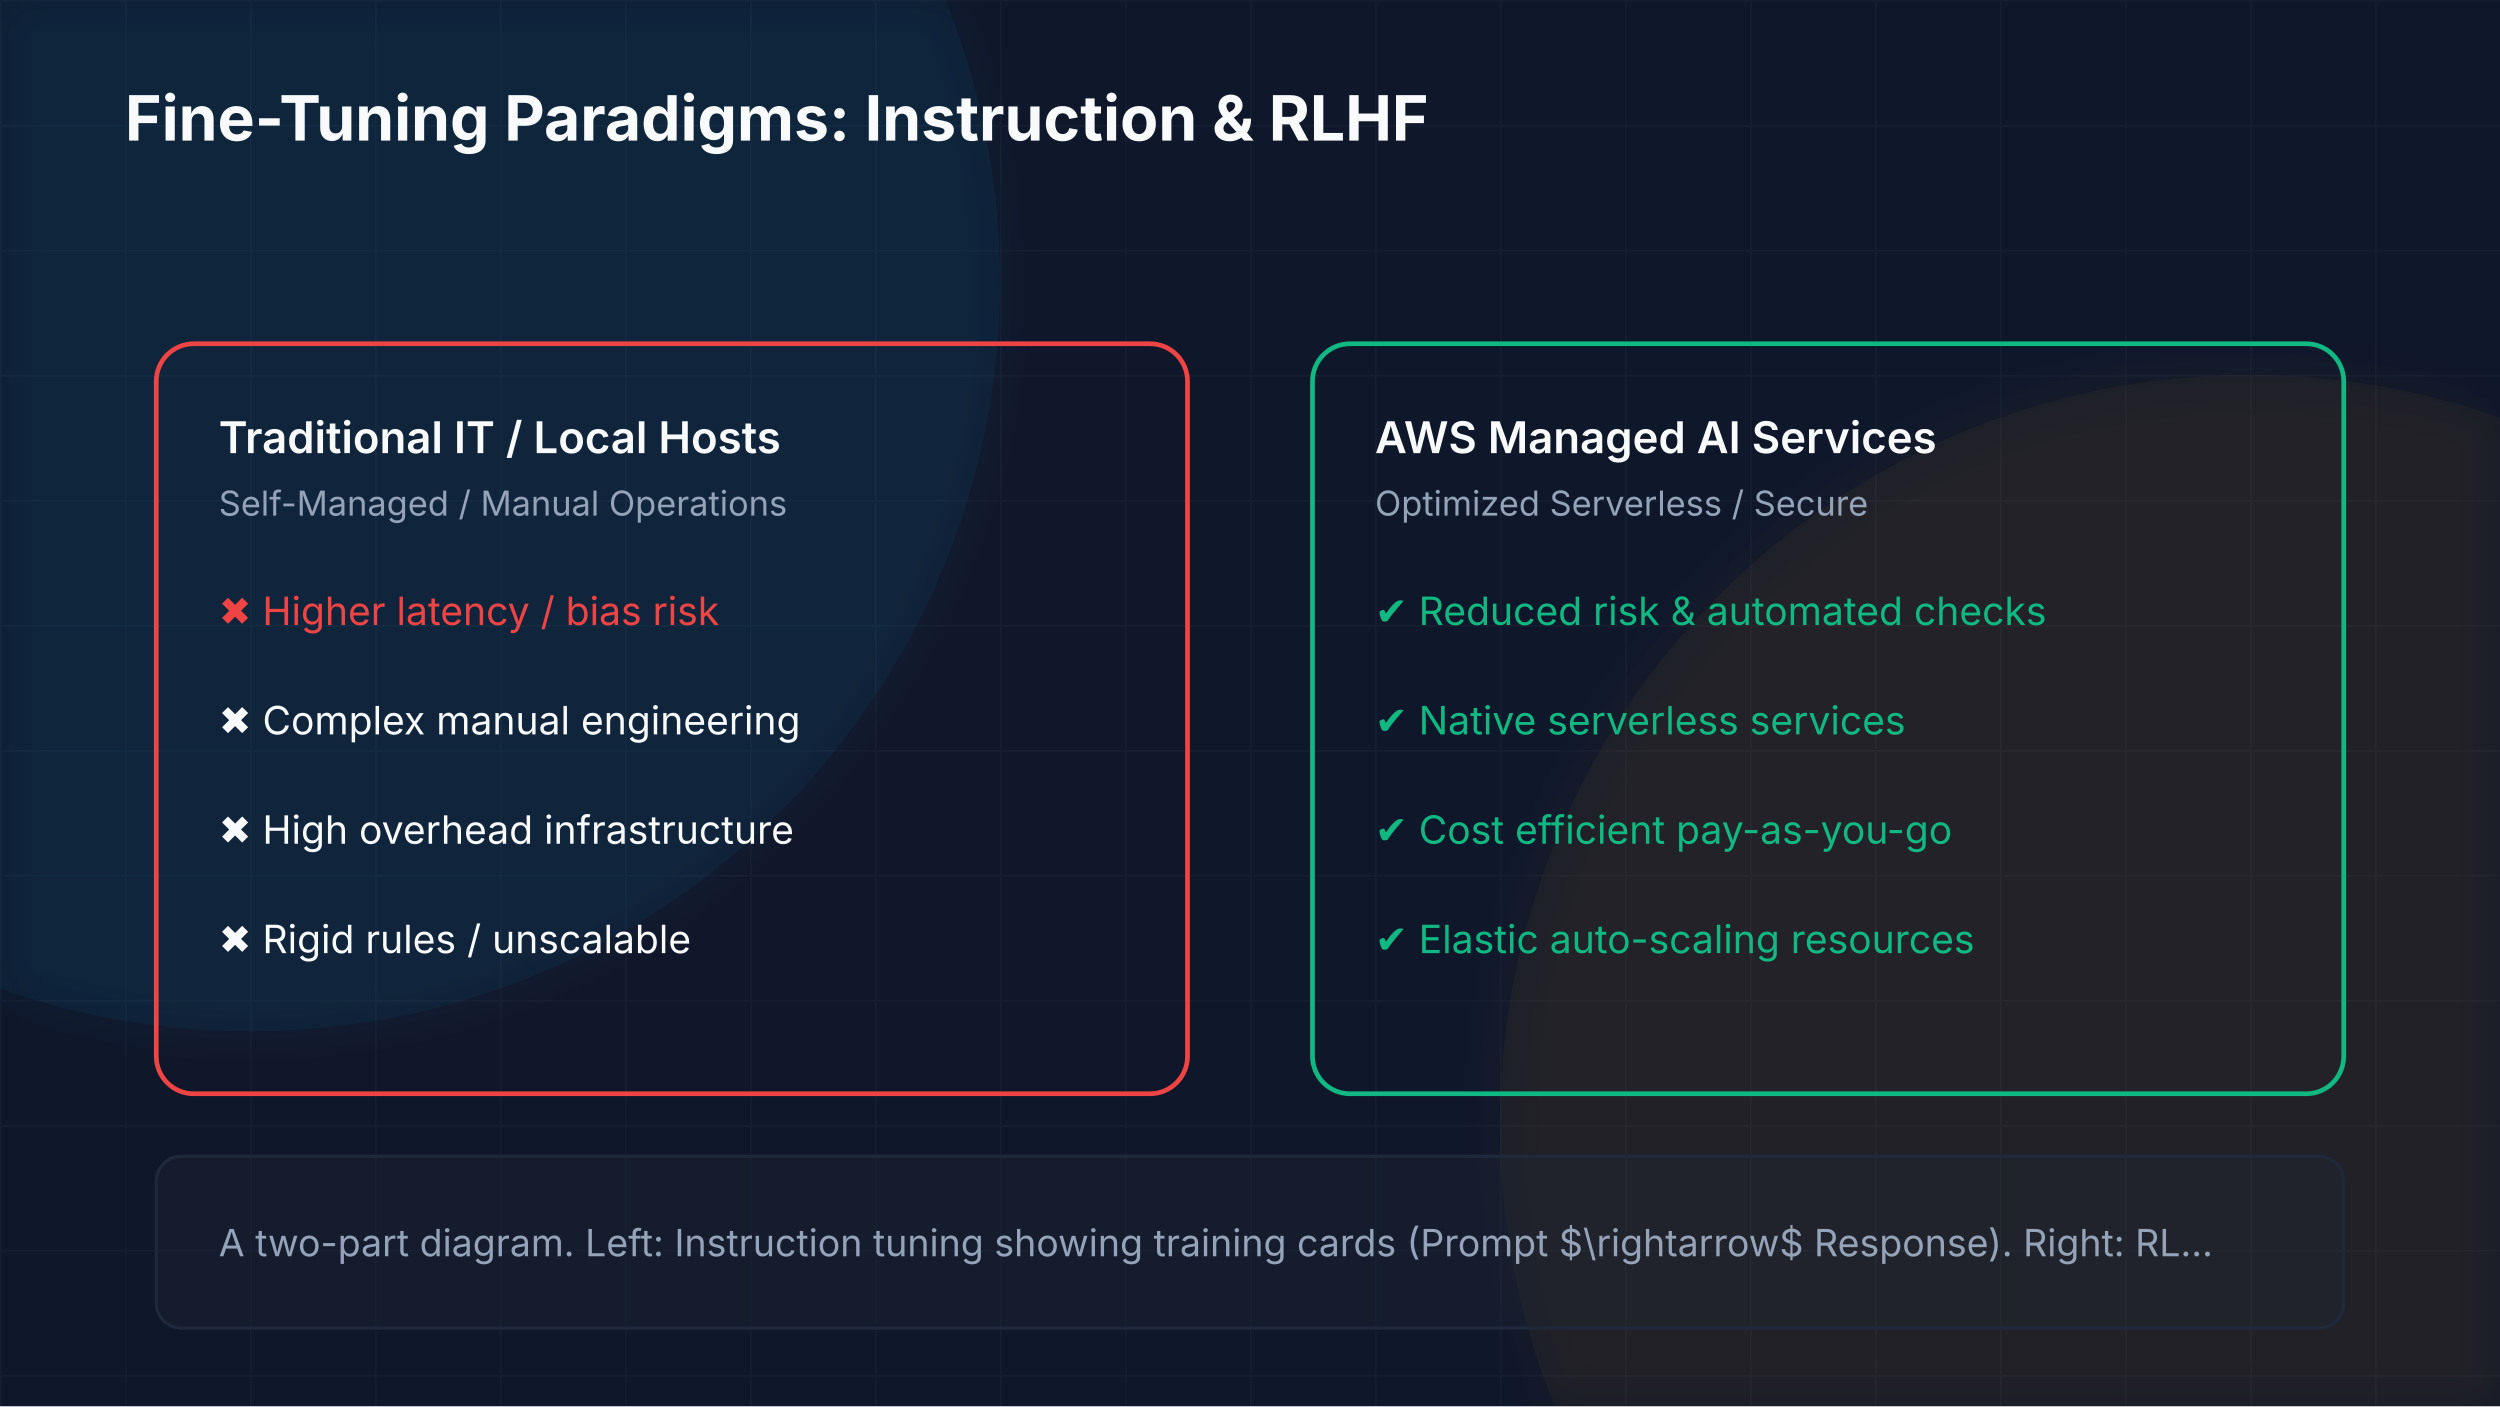
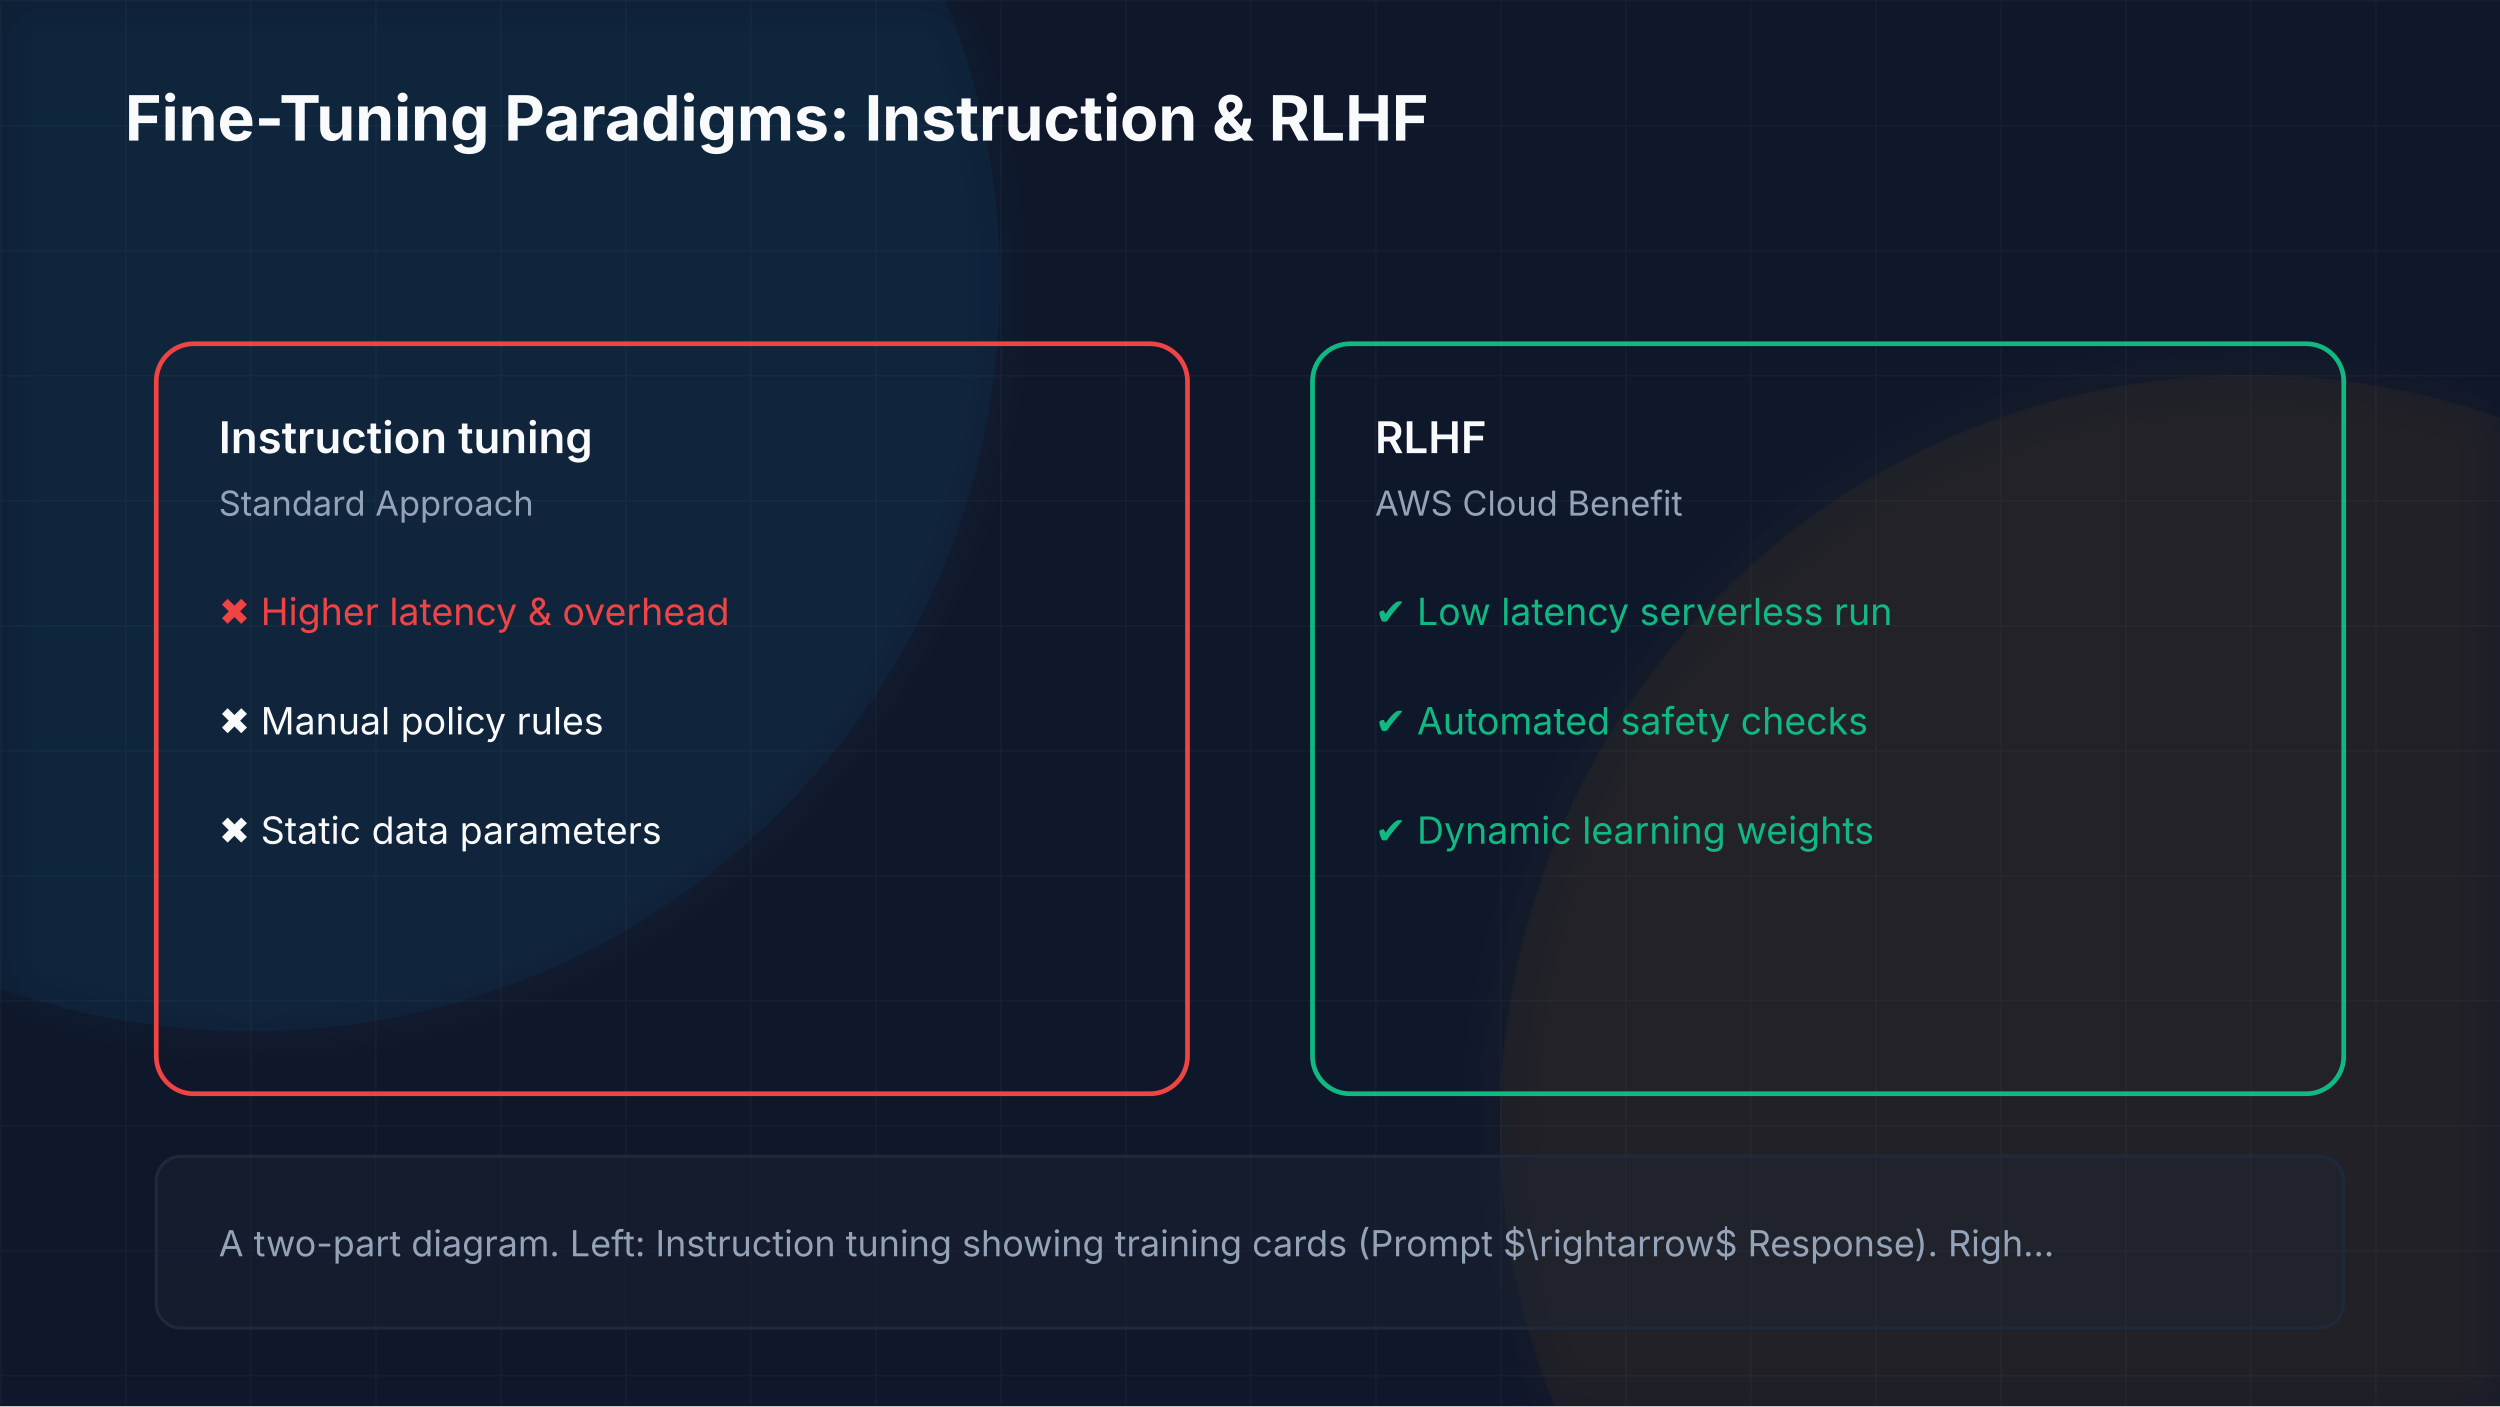
<svg xmlns="http://www.w3.org/2000/svg" viewBox="0 0 800 450" width="100%" height="100%">
  <defs>
    <linearGradient id="aws-orange" x1="0%" y1="0%" x2="100%" y2="100%">
      <stop offset="0%" stop-color="#FF9900" />
      <stop offset="100%" stop-color="#FFC400" />
    </linearGradient>
    <linearGradient id="cloud-blue" x1="0%" y1="0%" x2="100%" y2="100%">
      <stop offset="0%" stop-color="#00A3E0" />
      <stop offset="100%" stop-color="#1D70B8" />
    </linearGradient>
    <linearGradient id="success-green" x1="0%" y1="0%" x2="100%" y2="100%">
      <stop offset="0%" stop-color="#10B981" />
      <stop offset="100%" stop-color="#059669" />
    </linearGradient>
    <linearGradient id="alert-red" x1="0%" y1="0%" x2="100%" y2="100%">
      <stop offset="0%" stop-color="#EF4444" />
      <stop offset="100%" stop-color="#DC2626" />
    </linearGradient>
    <linearGradient id="warning-gold" x1="0%" y1="0%" x2="100%" y2="100%">
      <stop offset="0%" stop-color="#F59E0B" />
      <stop offset="100%" stop-color="#D97706" />
    </linearGradient>
    <linearGradient id="dark-card" x1="0%" y1="0%" x2="0%" y2="100%">
      <stop offset="0%" stop-color="#1E293B" />
      <stop offset="100%" stop-color="#0F172A" />
    </linearGradient>
    <linearGradient id="purple-glow" x1="0%" y1="0%" x2="100%" y2="100%">
      <stop offset="0%" stop-color="#8B5CF6" />
      <stop offset="100%" stop-color="#6D28D9" />
    </linearGradient>
    <filter id="glow-orange" x="-20%" y="-20%" width="140%" height="140%">
      <feGaussianBlur stdDeviation="8" result="blur" />
      <feComposite in="SourceGraphic" in2="blur" operator="over" />
    </filter>
    <filter id="glow-blue" x="-20%" y="-20%" width="140%" height="140%">
      <feGaussianBlur stdDeviation="8" result="blur" />
      <feComposite in="SourceGraphic" in2="blur" operator="over" />
    </filter>
    <pattern id="grid" width="40" height="40" patternUnits="userSpaceOnUse">
      <path d="M 40 0 L 0 0 0 40" fill="none" stroke="rgba(148, 163, 184, 0.05)" stroke-width="1" />
    </pattern>
  </defs>
  <rect width="800" height="450" fill="#0F172A" />
  <rect width="800" height="450" fill="url(#grid)" />
  <circle cx="80.0" cy="90.0" r="240.0" fill="rgba(0, 163, 224, 0.05)" filter="url(#glow-blue)" />
  <circle cx="720.0" cy="360.0" r="240.0" fill="rgba(255, 153, 0, 0.04)" filter="url(#glow-orange)" />
  <text x="40" y="45" font-family="Inter, system-ui, sans-serif" font-size="20" font-weight="700" fill="#F8FAFC">Fine-Tuning Paradigms: Instruction &amp; RLHF</text>
  <rect x="50" y="110" width="330" height="240" rx="12" fill="rgba(239, 68, 68, 0.01)" stroke="#EF4444" stroke-width="1.5" />
-   <text x="70" y="145" font-family="Inter, system-ui, sans-serif" font-size="14" font-weight="600" fill="#F8FAFC">Traditional IT / Local Hosts</text>
-   <text x="70" y="165" font-family="Inter, system-ui, sans-serif" font-size="11" fill="#94A3B8">Self-Managed / Manual Operations</text>
+   <text x="70" y="145" font-family="Inter, system-ui, sans-serif" font-size="14" font-weight="600" fill="#F8FAFC">Instruction tuning</text>
+   <text x="70" y="165" font-family="Inter, system-ui, sans-serif" font-size="11" fill="#94A3B8">Standard Approach</text>
  <g transform="translate(70, 180)">
-     <text x="0" y="20" font-family="Inter" font-size="12.5" fill="#EF4444">✖ Higher latency / bias risk</text>
-     <text x="0" y="55" font-family="Inter" font-size="12.5" fill="#F8FAFC">✖ Complex manual engineering</text>
-     <text x="0" y="90" font-family="Inter" font-size="12.5" fill="#F8FAFC">✖ High overhead infrastructure</text>
-     <text x="0" y="125" font-family="Inter" font-size="12.5" fill="#F8FAFC">✖ Rigid rules / unscalable</text>
+     <text x="0" y="20" font-family="Inter" font-size="12" fill="#EF4444">✖ Higher latency &amp; overhead</text>
+     <text x="0" y="55" font-family="Inter" font-size="12" fill="#F8FAFC">✖ Manual policy rules</text>
+     <text x="0" y="90" font-family="Inter" font-size="12" fill="#F8FAFC">✖ Static data parameters</text>
  </g>
  <rect x="420" y="110" width="330" height="240" rx="12" fill="rgba(16, 185, 129, 0.01)" stroke="#10B981" stroke-width="1.5" />
-   <text x="440" y="145" font-family="Inter, system-ui, sans-serif" font-size="14" font-weight="600" fill="#F8FAFC">AWS Managed AI Services</text>
-   <text x="440" y="165" font-family="Inter, system-ui, sans-serif" font-size="11" fill="#94A3B8">Optimized Serverless / Secure</text>
+   <text x="440" y="145" font-family="Inter, system-ui, sans-serif" font-size="14" font-weight="600" fill="#F8FAFC">RLHF</text>
+   <text x="440" y="165" font-family="Inter, system-ui, sans-serif" font-size="11" fill="#94A3B8">AWS Cloud Benefit</text>
  <g transform="translate(440, 180)">
-     <text x="0" y="20" font-family="Inter" font-size="12.5" fill="#10B981">✔ Reduced risk &amp; automated checks</text>
-     <text x="0" y="55" font-family="Inter" font-size="12.5" fill="#10B981">✔ Native serverless services</text>
-     <text x="0" y="90" font-family="Inter" font-size="12.5" fill="#10B981">✔ Cost efficient pay-as-you-go</text>
-     <text x="0" y="125" font-family="Inter" font-size="12.5" fill="#10B981">✔ Elastic auto-scaling resources</text>
+     <text x="0" y="20" font-family="Inter" font-size="12" fill="#10B981">✔ Low latency serverless run</text>
+     <text x="0" y="55" font-family="Inter" font-size="12" fill="#10B981">✔ Automated safety checks</text>
+     <text x="0" y="90" font-family="Inter" font-size="12" fill="#10B981">✔ Dynamic learning weights</text>
  </g>
  <rect x="50" y="370" width="700" height="55" rx="8" fill="rgba(30,41,59,0.3)" stroke="#1E293B" stroke-width="1" />
-   <text x="70" y="402" font-family="Inter, sans-serif" font-size="12" fill="#94A3B8">A two-part diagram. Left: Instruction tuning showing training cards (Prompt $\rightarrow$ Response). Right: RL...</text>
+   <text x="70" y="402" font-family="Inter" font-size="11.5" fill="#94A3B8">A two-part diagram. Left: Instruction tuning showing training cards (Prompt $\rightarrow$ Response). Righ...</text>
</svg>
